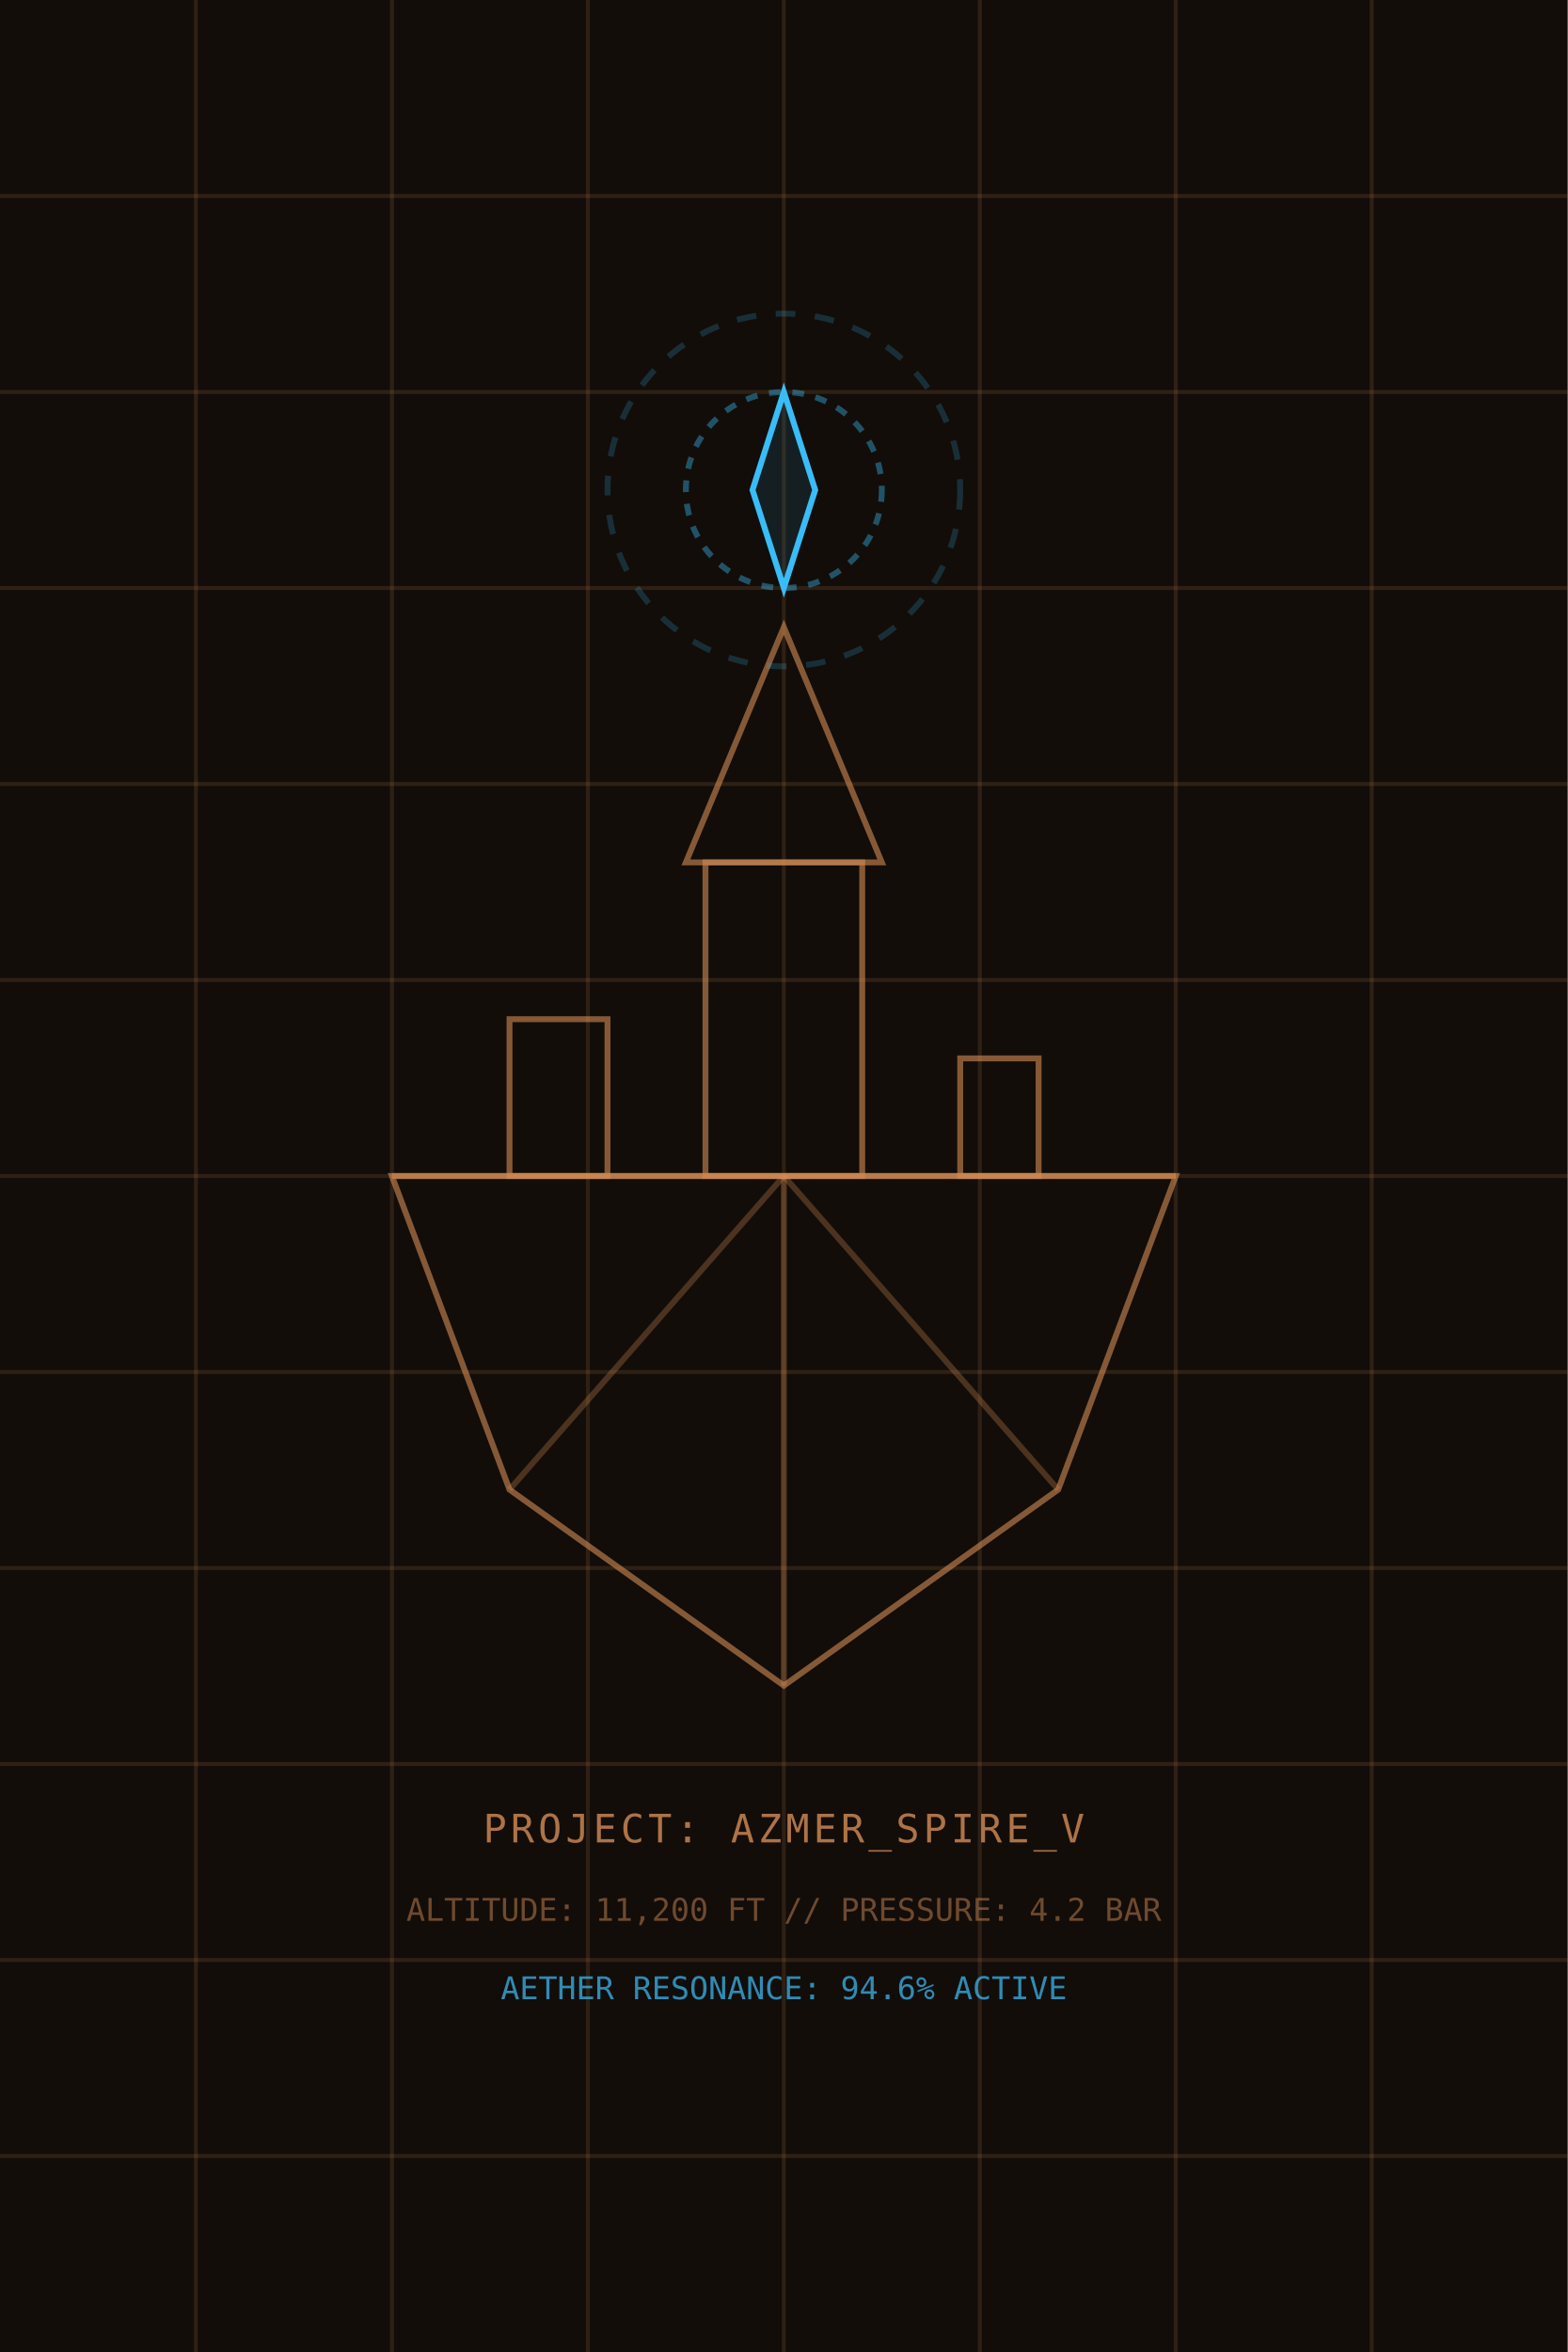
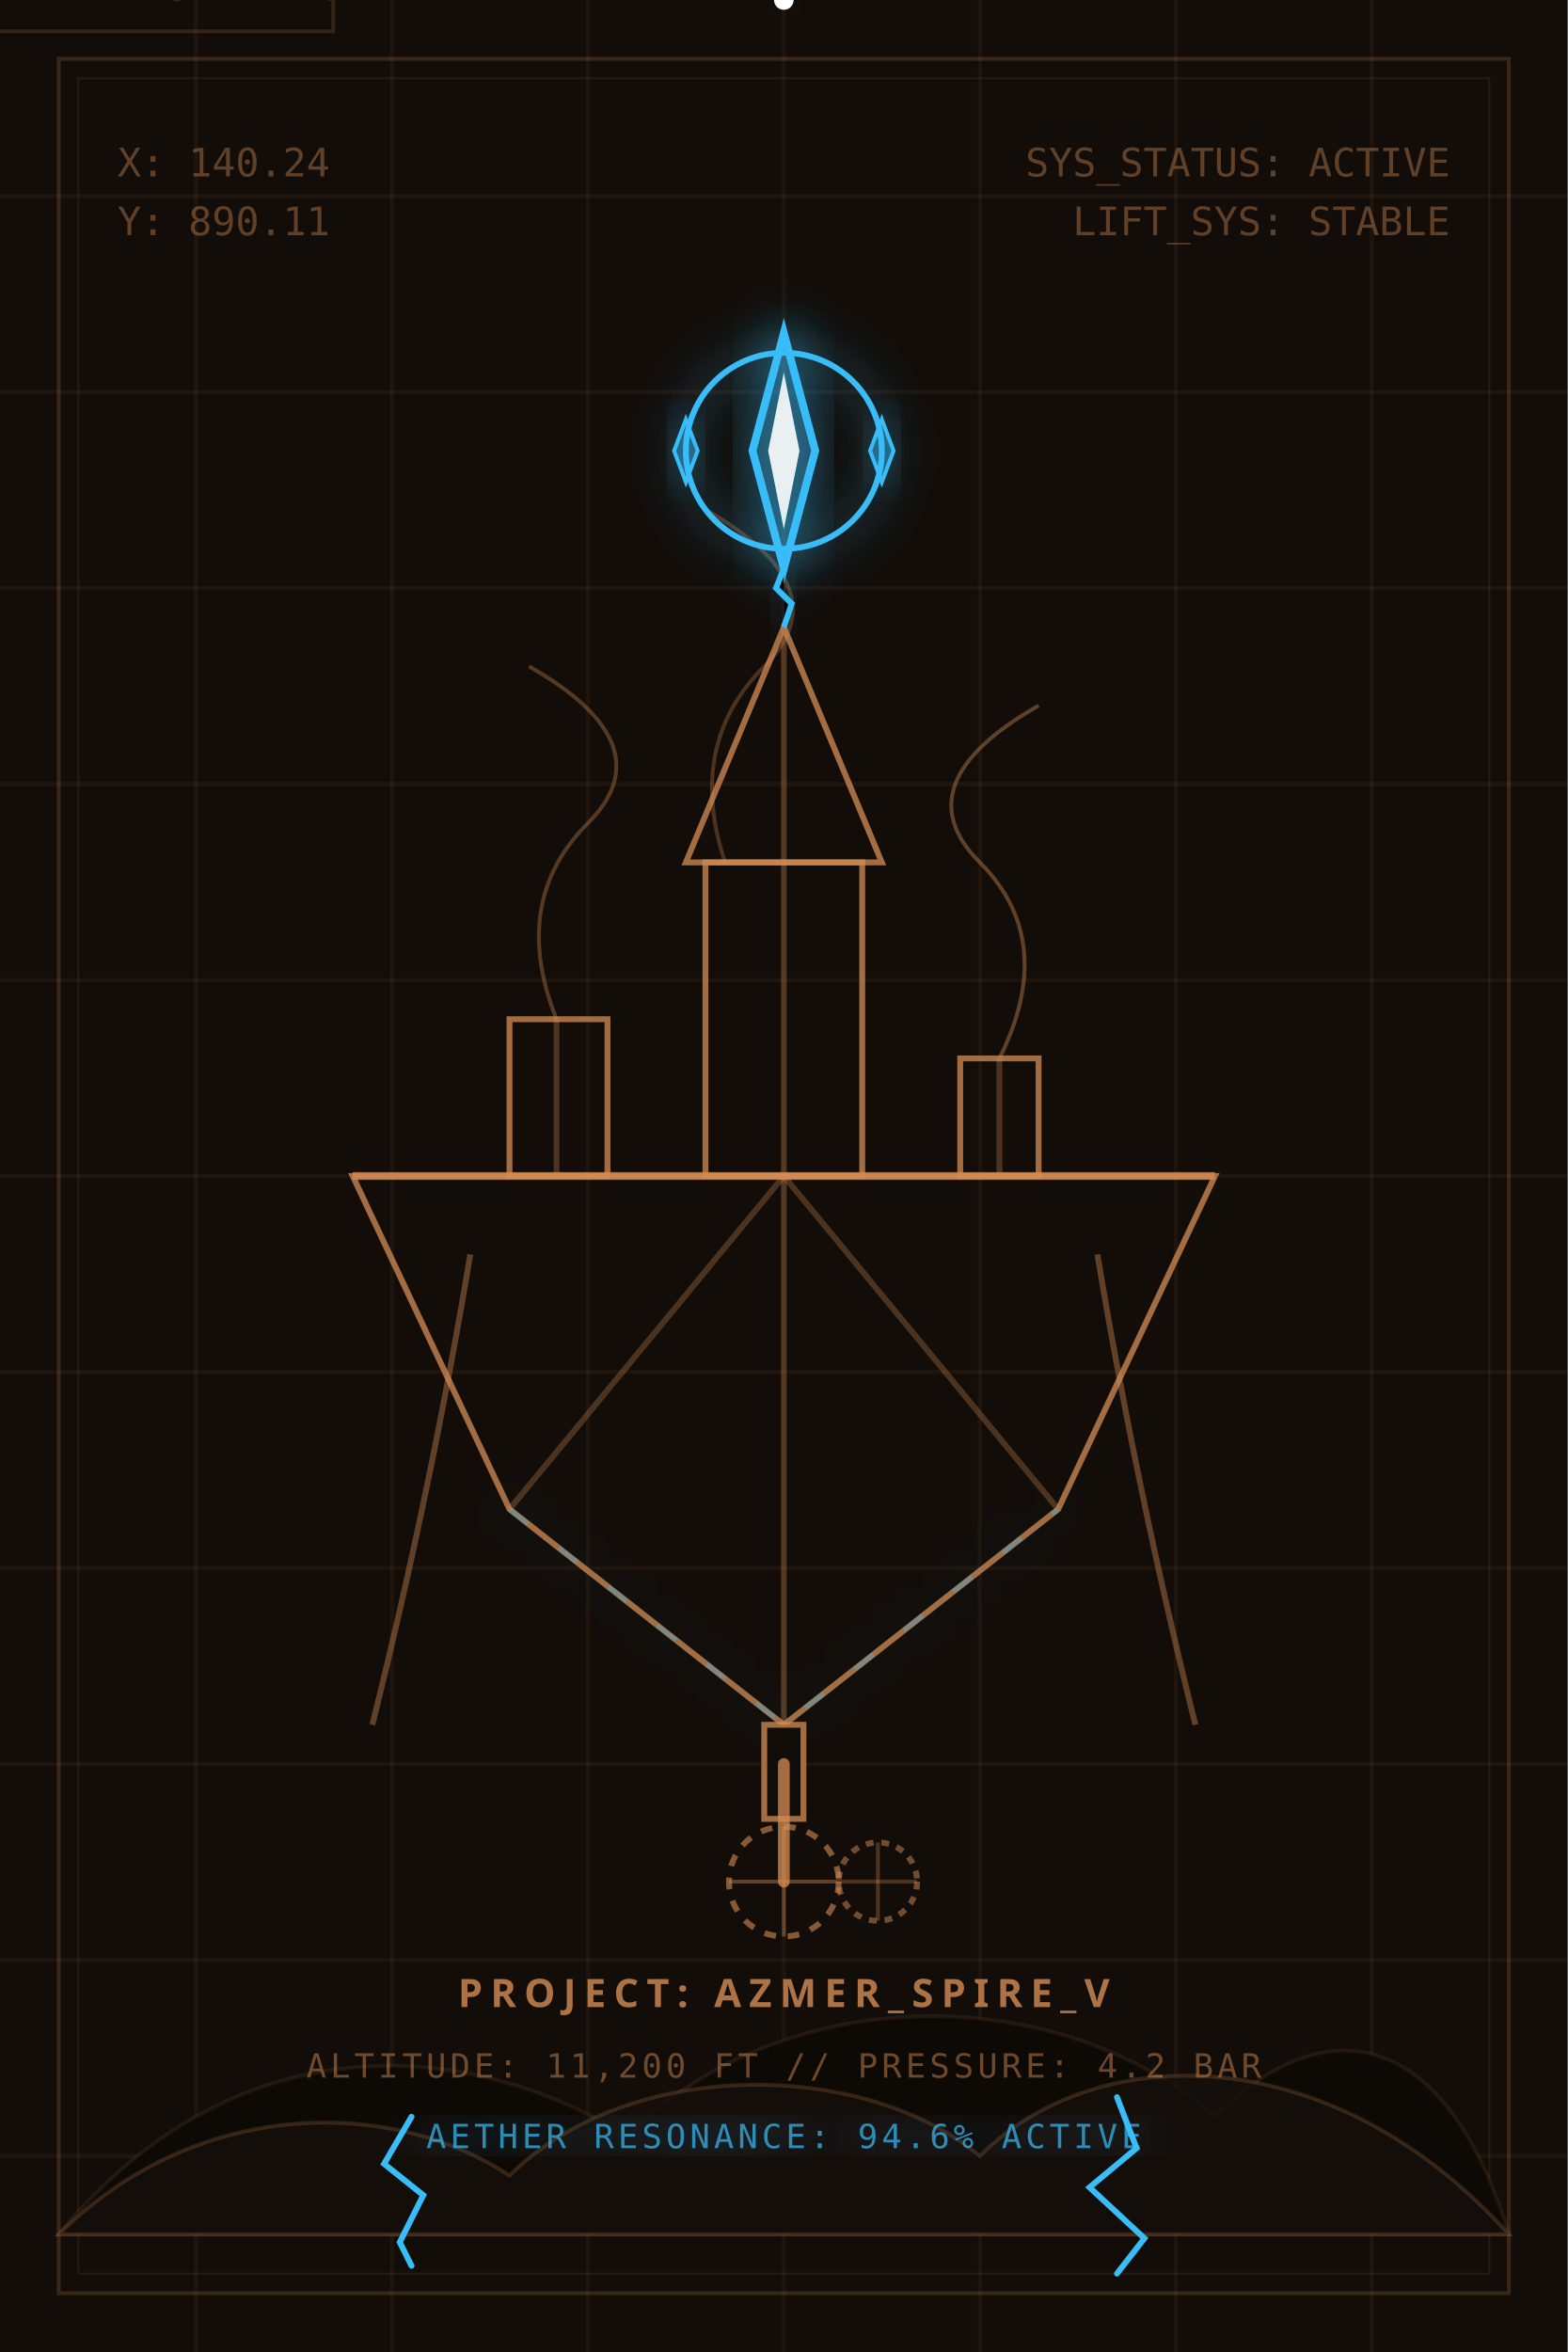
<svg xmlns="http://www.w3.org/2000/svg" viewBox="0 0 400 600" width="100%" height="100%">
+   <defs>
+     <filter id="glow-aether" x="-30%" y="-30%" width="160%" height="160%">
+       <feGaussianBlur stdDeviation="6" result="blur" />
+       <feMerge>
+         <feMergeNode in="blur" />
+         <feMergeNode in="SourceGraphic" />
+       </feMerge>
+     </filter>
+     <filter id="glow-brass" x="-20%" y="-20%" width="140%" height="140%">
+       <feGaussianBlur stdDeviation="4" result="blur" />
+       <feMerge>
+         <feMergeNode in="blur" />
+         <feMergeNode in="SourceGraphic" />
+       </feMerge>
+     </filter>
+   </defs>
+   <style>
+     @keyframes float-island {
+       0%, 100% { transform: translateY(0px); }
+       50% { transform: translateY(-12px); }
+     }
+     @keyframes pulse-crystal {
+       0%, 100% { transform: scale(1); filter: drop-shadow(0 0 6px #38bdf8); }
+       50% { transform: scale(1.1); filter: drop-shadow(0 0 20px #00d4ff); }
+     }
+     @keyframes expand-resonance {
+       0% { r: 10px; opacity: 0.8; }
+       100% { r: 110px; opacity: 0; }
+     }
+     @keyframes steam-rise {
+       0% { transform: translateY(0px) translateX(0px) scale(0.6); opacity: 0; }
+       15% { opacity: 0.4; }
+       80% { opacity: 0.15; }
+       100% { transform: translateY(-70px) translateX(15px) scale(1.5); opacity: 0; }
+     }
+     @keyframes scanline {
+       0% { transform: translateY(20px); opacity: 0.15; }
+       50% { transform: translateY(560px); opacity: 0.45; }
+       100% { transform: translateY(20px); opacity: 0.15; }
+     }
+     @keyframes lightning-flash {
+       0%, 90%, 93%, 95%, 97%, 100% { opacity: 0; }
+       91%, 94%, 96% { opacity: 1; filter: drop-shadow(0 0 10px #38bdf8); }
+     }
+     @keyframes cloud-drift-left {
+       0% { transform: translate(450px, 330px); opacity: 0; }
+       10%, 90% { opacity: 0.25; }
+       100% { transform: translate(-180px, 330px); opacity: 0; }
+     }
+     @keyframes cloud-drift-right {
+       0% { transform: translate(-180px, 220px); opacity: 0; }
+       10%, 90% { opacity: 0.2; }
+       100% { transform: translate(450px, 220px); opacity: 0; }
+     }
+     @keyframes spin-cw {
+       from { transform: rotate(0deg); }
+       to { transform: rotate(360deg); }
+     }
+     @keyframes spin-ccw {
+       from { transform: rotate(0deg); }
+       to { transform: rotate(-360deg); }
+     }
+     @keyframes piston-slide {
+       0%, 100% { transform: translateY(0px); }
+       50% { transform: translateY(12px); }
+     }
+     @keyframes arc-flicker {
+       0%, 100% { opacity: 0.3; stroke-dasharray: 2, 4; }
+       50% { opacity: 1; stroke-dasharray: 4, 1; }
+     }
+     @keyframes wire-pulse {
+       0% { stroke-dashoffset: 0; }
+       100% { stroke-dashoffset: -40; }
+     }
+     
+     .floating-group {
+       animation: float-island 6s infinite ease-in-out;
+     }
+     .crystal-pulse {
+       transform-origin: 200px 115px;
+       animation: pulse-crystal 3s infinite ease-in-out;
+     }
+     .resonance-circle {
+       transform-origin: 200px 115px;
+       animation: expand-resonance 4.5s infinite linear;
+     }
+     .scanner-line {
+       animation: scanline 8s infinite ease-in-out;
+     }
+     .lightning-strike {
+       animation: lightning-flash 6s infinite linear;
+     }
+     .cloud-drift-l {
+       animation: cloud-drift-left 25s infinite linear;
+     }
+     .cloud-drift-r {
+       animation: cloud-drift-right 30s infinite linear;
+     }
+     .steam-puff-1 {
+       transform-origin: 142px 260px;
+       animation: steam-rise 4.5s infinite linear;
+       stroke: #d48c54;
+       stroke-opacity: 0.35;
+       fill: none;
+     }
+     .steam-puff-2 {
+       transform-origin: 255px 270px;
+       animation: steam-rise 3.8s infinite linear;
+       animation-delay: 1.5s;
+       stroke: #d48c54;
+       stroke-opacity: 0.4;
+       fill: none;
+     }
+     .steam-puff-3 {
+       transform-origin: 185px 220px;
+       animation: steam-rise 5.5s infinite linear;
+       animation-delay: 2.7s;
+       stroke: #d48c54;
+       stroke-opacity: 0.3;
+       fill: none;
+     }
+     .spin-clockwise {
+       animation: spin-cw 12s infinite linear;
+     }
+     .spin-counter-clockwise {
+       animation: spin-ccw 10s infinite linear;
+     }
+     .piston-moving {
+       animation: piston-slide 2s infinite ease-in-out;
+     }
+     .electric-arc {
+       animation: arc-flicker 0.4s infinite linear;
+     }
+     .aether-wire {
+       stroke-dasharray: 6, 10;
+       animation: wire-pulse 2s infinite linear;
+     }
+   </style>
  <rect width="100%" height="100%" fill="#120d09" />
-   <g stroke="#d48c54" stroke-opacity="0.15" stroke-width="1">
+   <g stroke="#d48c54" stroke-opacity="0.07" stroke-width="1">
    <line x1="0" y1="50" x2="400" y2="50" />
    <line x1="0" y1="100" x2="400" y2="100" />
    <line x1="0" y1="150" x2="400" y2="150" />
    <line x1="0" y1="200" x2="400" y2="200" />
    <line x1="0" y1="250" x2="400" y2="250" />
    <line x1="0" y1="300" x2="400" y2="300" />
    <line x1="0" y1="350" x2="400" y2="350" />
    <line x1="0" y1="400" x2="400" y2="400" />
    <line x1="0" y1="450" x2="400" y2="450" />
    <line x1="0" y1="500" x2="400" y2="500" />
    <line x1="0" y1="550" x2="400" y2="550" />
    <line x1="50" y1="0" x2="50" y2="600" />
    <line x1="100" y1="0" x2="100" y2="600" />
    <line x1="150" y1="0" x2="150" y2="600" />
    <line x1="200" y1="0" x2="200" y2="600" />
    <line x1="250" y1="0" x2="250" y2="600" />
    <line x1="300" y1="0" x2="300" y2="600" />
    <line x1="350" y1="0" x2="350" y2="600" />
  </g>
-   <g stroke="#d48c54" stroke-opacity="0.6" stroke-width="1.5" fill="none">
-     <line x1="100" y1="300" x2="300" y2="300" />
-     <rect x="180" y="220" width="40" height="80" />
-     <polygon points="175,220 200,160 225,220" />
-     <rect x="130" y="260" width="25" height="40" />
-     <rect x="245" y="270" width="20" height="30" />
-     <polygon points="100,300 300,300 270,380 200,430 130,380" />
-     <line x1="200" y1="300" x2="200" y2="430" stroke-opacity="0.3" />
-     <line x1="130" y1="380" x2="200" y2="300" stroke-opacity="0.3" />
-     <line x1="270" y1="380" x2="200" y2="300" stroke-opacity="0.3" />
-   </g>
-   <g stroke="#38bdf8" stroke-width="1.5" fill="#38bdf8" fill-opacity="0.1">
-     <polygon points="200,100 208,125 200,150 192,125" />
-     <circle cx="200" cy="125" r="25" stroke-dasharray="3 3" fill="none" stroke-opacity="0.4" />
-     <circle cx="200" cy="125" r="45" stroke-dasharray="5 5" fill="none" stroke-opacity="0.2" />
+   <rect x="15" y="15" width="370" height="570" fill="none" stroke="#d48c54" stroke-opacity="0.2" stroke-width="1" />
+   <rect x="20" y="20" width="360" height="560" fill="none" stroke="#d48c54" stroke-opacity="0.1" stroke-width="0.5" />
+   <path d="M -80,0 C -60,-12 -30,-12 -10,0 C 10,-8 35,-8 45,0 C 55,-4 75,-4 85,0 L 85,8 L -80,8 Z" fill="none" stroke="#d48c54" stroke-opacity="0.1" stroke-width="1" class="cloud-drift-l" />
+   <path d="M -80,0 C -60,-12 -30,-12 -10,0 C 10,-8 35,-8 45,0 C 55,-4 75,-4 85,0 L 85,8 L -80,8 Z" fill="none" stroke="#d48c54" stroke-opacity="0.08" stroke-width="1" class="cloud-drift-r" />
+   <g fill="#16100c" stroke="#d48c54" stroke-opacity="0.2" stroke-width="1">
+     <path d="M 15,570 C 60,515 120,520 160,545 C 200,505 270,505 310,540 C 340,510 370,520 385,570 Z" fill="#0d0906" fill-opacity="0.95" stroke-opacity="0.1" />
+     <path d="M 15,570 C 50,535 100,535 130,555 C 160,525 220,525 250,550 C 280,520 340,520 385,570 Z" fill-opacity="0.85" />
+   </g>
+   <path d="M 105,540 L 98,552 L 108,560 L 102,572 L 105,578" fill="none" stroke="#38bdf8" stroke-width="1.5" stroke-linecap="round" class="lightning-strike" style="animation-delay: 0.8s;" />
+   <path d="M 285,535 L 290,548 L 278,558 L 292,571 L 285,580" fill="none" stroke="#38bdf8" stroke-width="1.5" stroke-linecap="round" class="lightning-strike" style="animation-delay: 3.5s; animation-duration: 4.8s;" />
+   <g class="floating-group">
+     <path d="M 142,260 Q 130,230 150,210 T 135,170" class="steam-puff-1" />
+     <path d="M 255,270 Q 270,240 250,220 T 265,180" class="steam-puff-2" />
+     <path d="M 185,220 Q 175,190 195,170 T 180,130" class="steam-puff-3" />
+     <g stroke="#d48c54" stroke-opacity="0.75" stroke-width="1.5" fill="none">
+       <rect x="180" y="220" width="40" height="80" />
+       <polygon points="175,220 200,160 225,220" />
+       <rect x="130" y="260" width="25" height="40" />
+       <rect x="245" y="270" width="20" height="30" />
+       <line x1="200" y1="160" x2="200" y2="300" stroke-opacity="0.3" />
+       <line x1="142" y1="260" x2="142" y2="300" stroke-opacity="0.3" />
+       <line x1="255" y1="270" x2="255" y2="300" stroke-opacity="0.3" />
+       <line x1="90" y1="300" x2="310" y2="300" stroke-width="2" />
+       <polygon points="90,300 310,300 270,385 200,440 130,385" />
+       <line x1="200" y1="300" x2="200" y2="440" stroke-opacity="0.3" />
+       <line x1="130" y1="385" x2="200" y2="300" stroke-opacity="0.3" />
+       <line x1="270" y1="385" x2="200" y2="300" stroke-opacity="0.3" />
+       <path d="M 120,320 Q 110,380 95,440" stroke-opacity="0.4" />
+       <path d="M 280,320 Q 290,380 305,440" stroke-opacity="0.4" />
+     </g>
+     <path d="M 130,385 L 200,440 L 270,385" fill="none" stroke="#38bdf8" stroke-width="1.2" stroke-opacity="0.35" class="aether-wire" filter="url(#glow-aether)" />
+     <g stroke="#d48c54" stroke-opacity="0.75" stroke-width="1.5" fill="none">
+       <rect x="195" y="440" width="10" height="24" fill="#120d09" />
+       <g class="piston-moving">
+         <line x1="200" y1="450" x2="200" y2="480" stroke="#d48c54" stroke-width="3" stroke-linecap="round" />
+       </g>
+     </g>
+     <g class="spin-clockwise" style="transform-origin: 200px 480px; animation-duration: 6s;">
+       <circle cx="200" cy="480" r="14" stroke="#d48c54" stroke-dasharray="3,3" stroke-width="1.5" fill="none" stroke-opacity="0.6" />
+       <line x1="186" y1="480" x2="214" y2="480" stroke="#d48c54" stroke-opacity="0.4" />
+       <line x1="200" y1="466" x2="200" y2="494" stroke="#d48c54" stroke-opacity="0.4" />
+     </g>
+     <g class="spin-counter-clockwise" style="transform-origin: 224px 480px; animation-duration: 4.29s;">
+       <circle cx="224" cy="480" r="10" stroke="#d48c54" stroke-dasharray="2,2" stroke-width="1.5" fill="none" stroke-opacity="0.5" />
+       <line x1="214" y1="480" x2="234" y2="480" stroke="#d48c54" stroke-opacity="0.3" />
+       <line x1="224" y1="470" x2="224" y2="490" stroke="#d48c54" stroke-opacity="0.3" />
+     </g>
+     <g class="crystal-pulse">
+       <polygon points="200,85 208,115 200,145 192,115" fill="#38bdf8" fill-opacity="0.25" stroke="#38bdf8" stroke-width="2" filter="url(#glow-aether)" />
+       <polygon points="200,95 204,115 200,135 196,115" fill="#ffffff" fill-opacity="0.9" />
+     </g>
+     <g class="spin-clockwise" style="transform-origin: 200px 115px; animation-duration: 8s;">
+       <polygon points="175,107 178,115 175,123 172,115" fill="#38bdf8" fill-opacity="0.4" stroke="#38bdf8" stroke-width="1" filter="url(#glow-aether)" />
+     </g>
+     <g class="spin-counter-clockwise" style="transform-origin: 200px 115px; animation-duration: 10s;">
+       <polygon points="225,107 228,115 225,123 222,115" fill="#38bdf8" fill-opacity="0.4" stroke="#38bdf8" stroke-width="1" filter="url(#glow-aether)" />
+     </g>
+     <circle cx="200" cy="115" r="25" stroke="#38bdf8" stroke-opacity="0.15" stroke-width="0.75" stroke-dasharray="2,4" fill="none" />
+     <path d="M 200,145 L 198,150 L 202,154 L 200,160" stroke="#38bdf8" stroke-width="1.5" class="electric-arc" filter="url(#glow-aether)" />
+     <circle cx="200" cy="115" r="25" fill="none" stroke="#38bdf8" stroke-width="1.5" class="resonance-circle" filter="url(#glow-aether)" />
+     <circle cx="200" cy="115" r="25" fill="none" stroke="#38bdf8" stroke-width="0.75" stroke-dasharray="4,6" class="resonance-circle" style="animation-delay: 2.25s;" />
+   </g>
+   <g class="scanner-line">
+     <line x1="20" y1="0" x2="380" y2="0" stroke="#38bdf8" stroke-width="1" stroke-opacity="0.3" filter="url(#glow-aether)" />
+     <circle cx="200" cy="0" r="2.5" fill="#ffffff" filter="url(#glow-aether)" />
  </g>
  <g fill="#d48c54" font-family="monospace" font-size="10" opacity="0.8">
-     <text x="200" y="470" text-anchor="middle" letter-spacing="1">PROJECT: AZMER_SPIRE_V</text>
-     <text x="200" y="490" text-anchor="middle" font-size="8" opacity="0.6">ALTITUDE: 11,200 FT // PRESSURE: 4.2 BAR</text>
-     <text x="200" y="510" text-anchor="middle" font-size="8" fill="#38bdf8" opacity="0.9">AETHER RESONANCE: 94.6% ACTIVE</text>
+     <text x="30" y="45" opacity="0.5">X: 140.24</text>
+     <text x="30" y="60" opacity="0.5">Y: 890.11</text>
+     <text x="370" y="45" opacity="0.5" text-anchor="end">SYS_STATUS: ACTIVE</text>
+     <text x="370" y="60" opacity="0.5" text-anchor="end">LIFT_SYS: STABLE</text>
+     <text x="200" y="512" text-anchor="middle" font-family="'Orbitron', sans-serif" font-weight="700" letter-spacing="2">PROJECT: AZMER_SPIRE_V</text>
+     <text x="200" y="530" text-anchor="middle" font-size="8.5" opacity="0.6" letter-spacing="1">ALTITUDE: 11,200 FT // PRESSURE: 4.2 BAR</text>
+     <text x="200" y="548" text-anchor="middle" font-size="8.5" fill="#38bdf8" opacity="0.9" letter-spacing="1" filter="url(#glow-aether)">AETHER RESONANCE: 94.6% ACTIVE</text>
  </g>
</svg>
